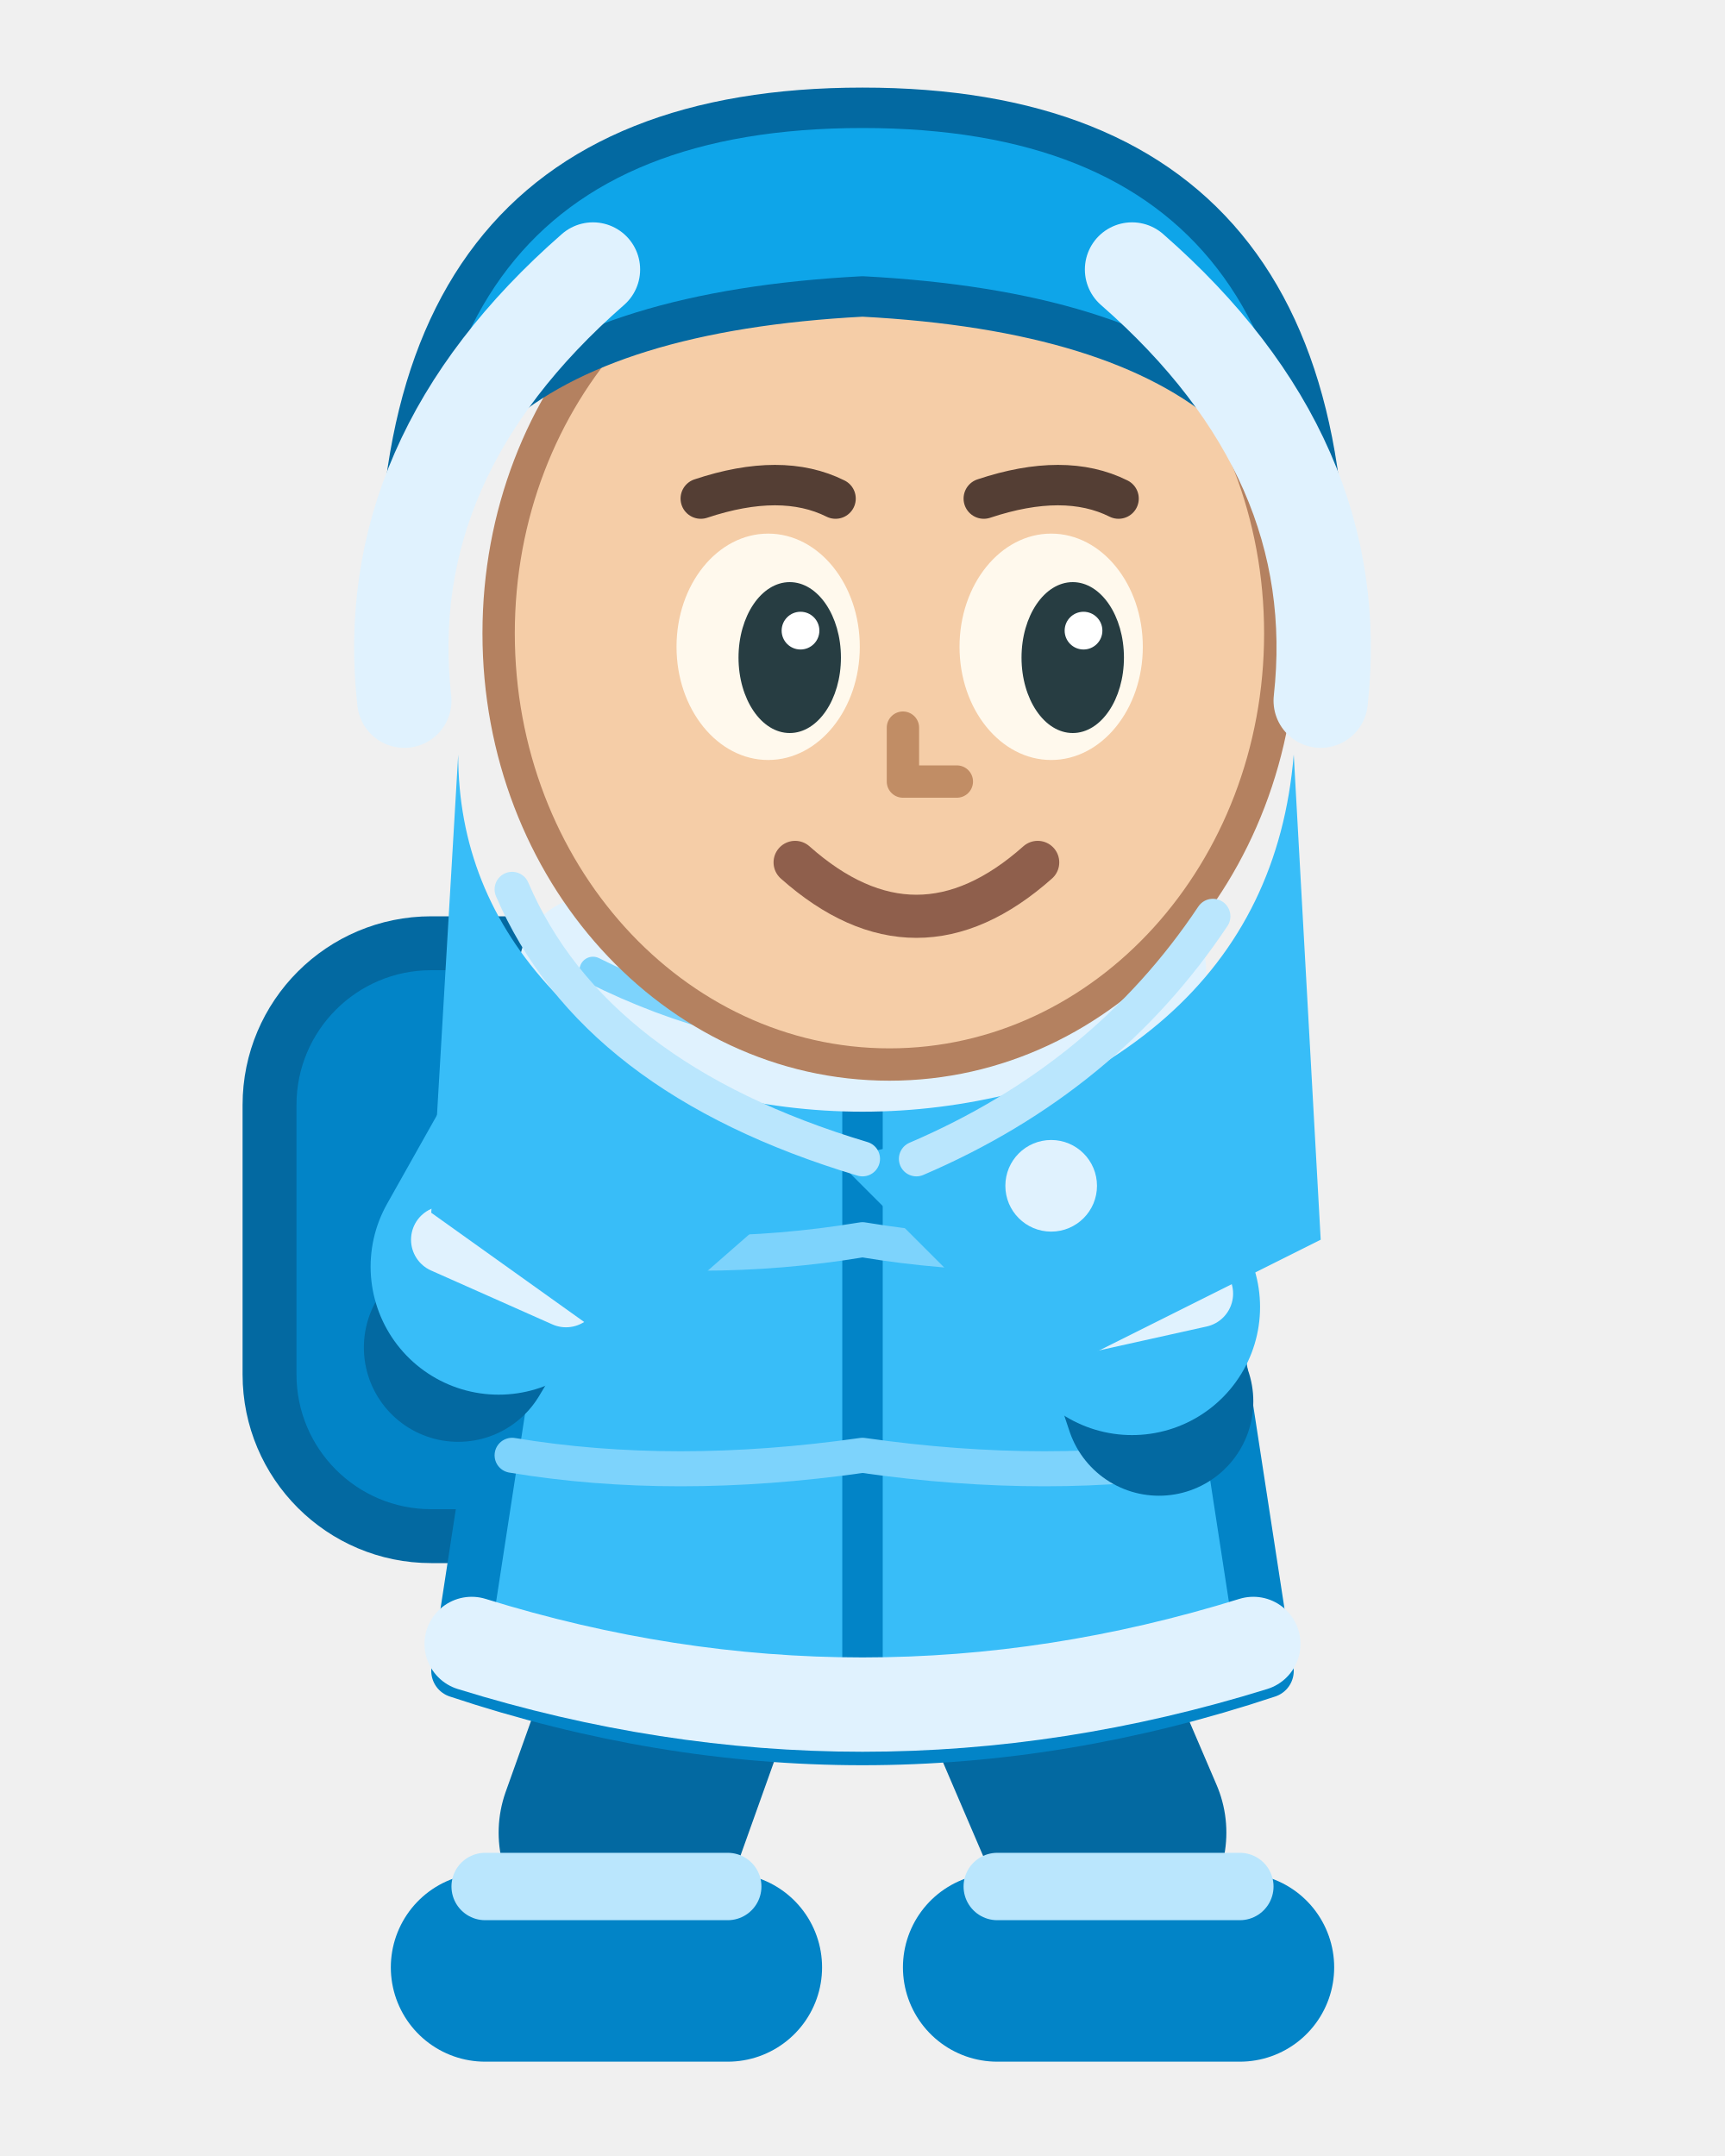
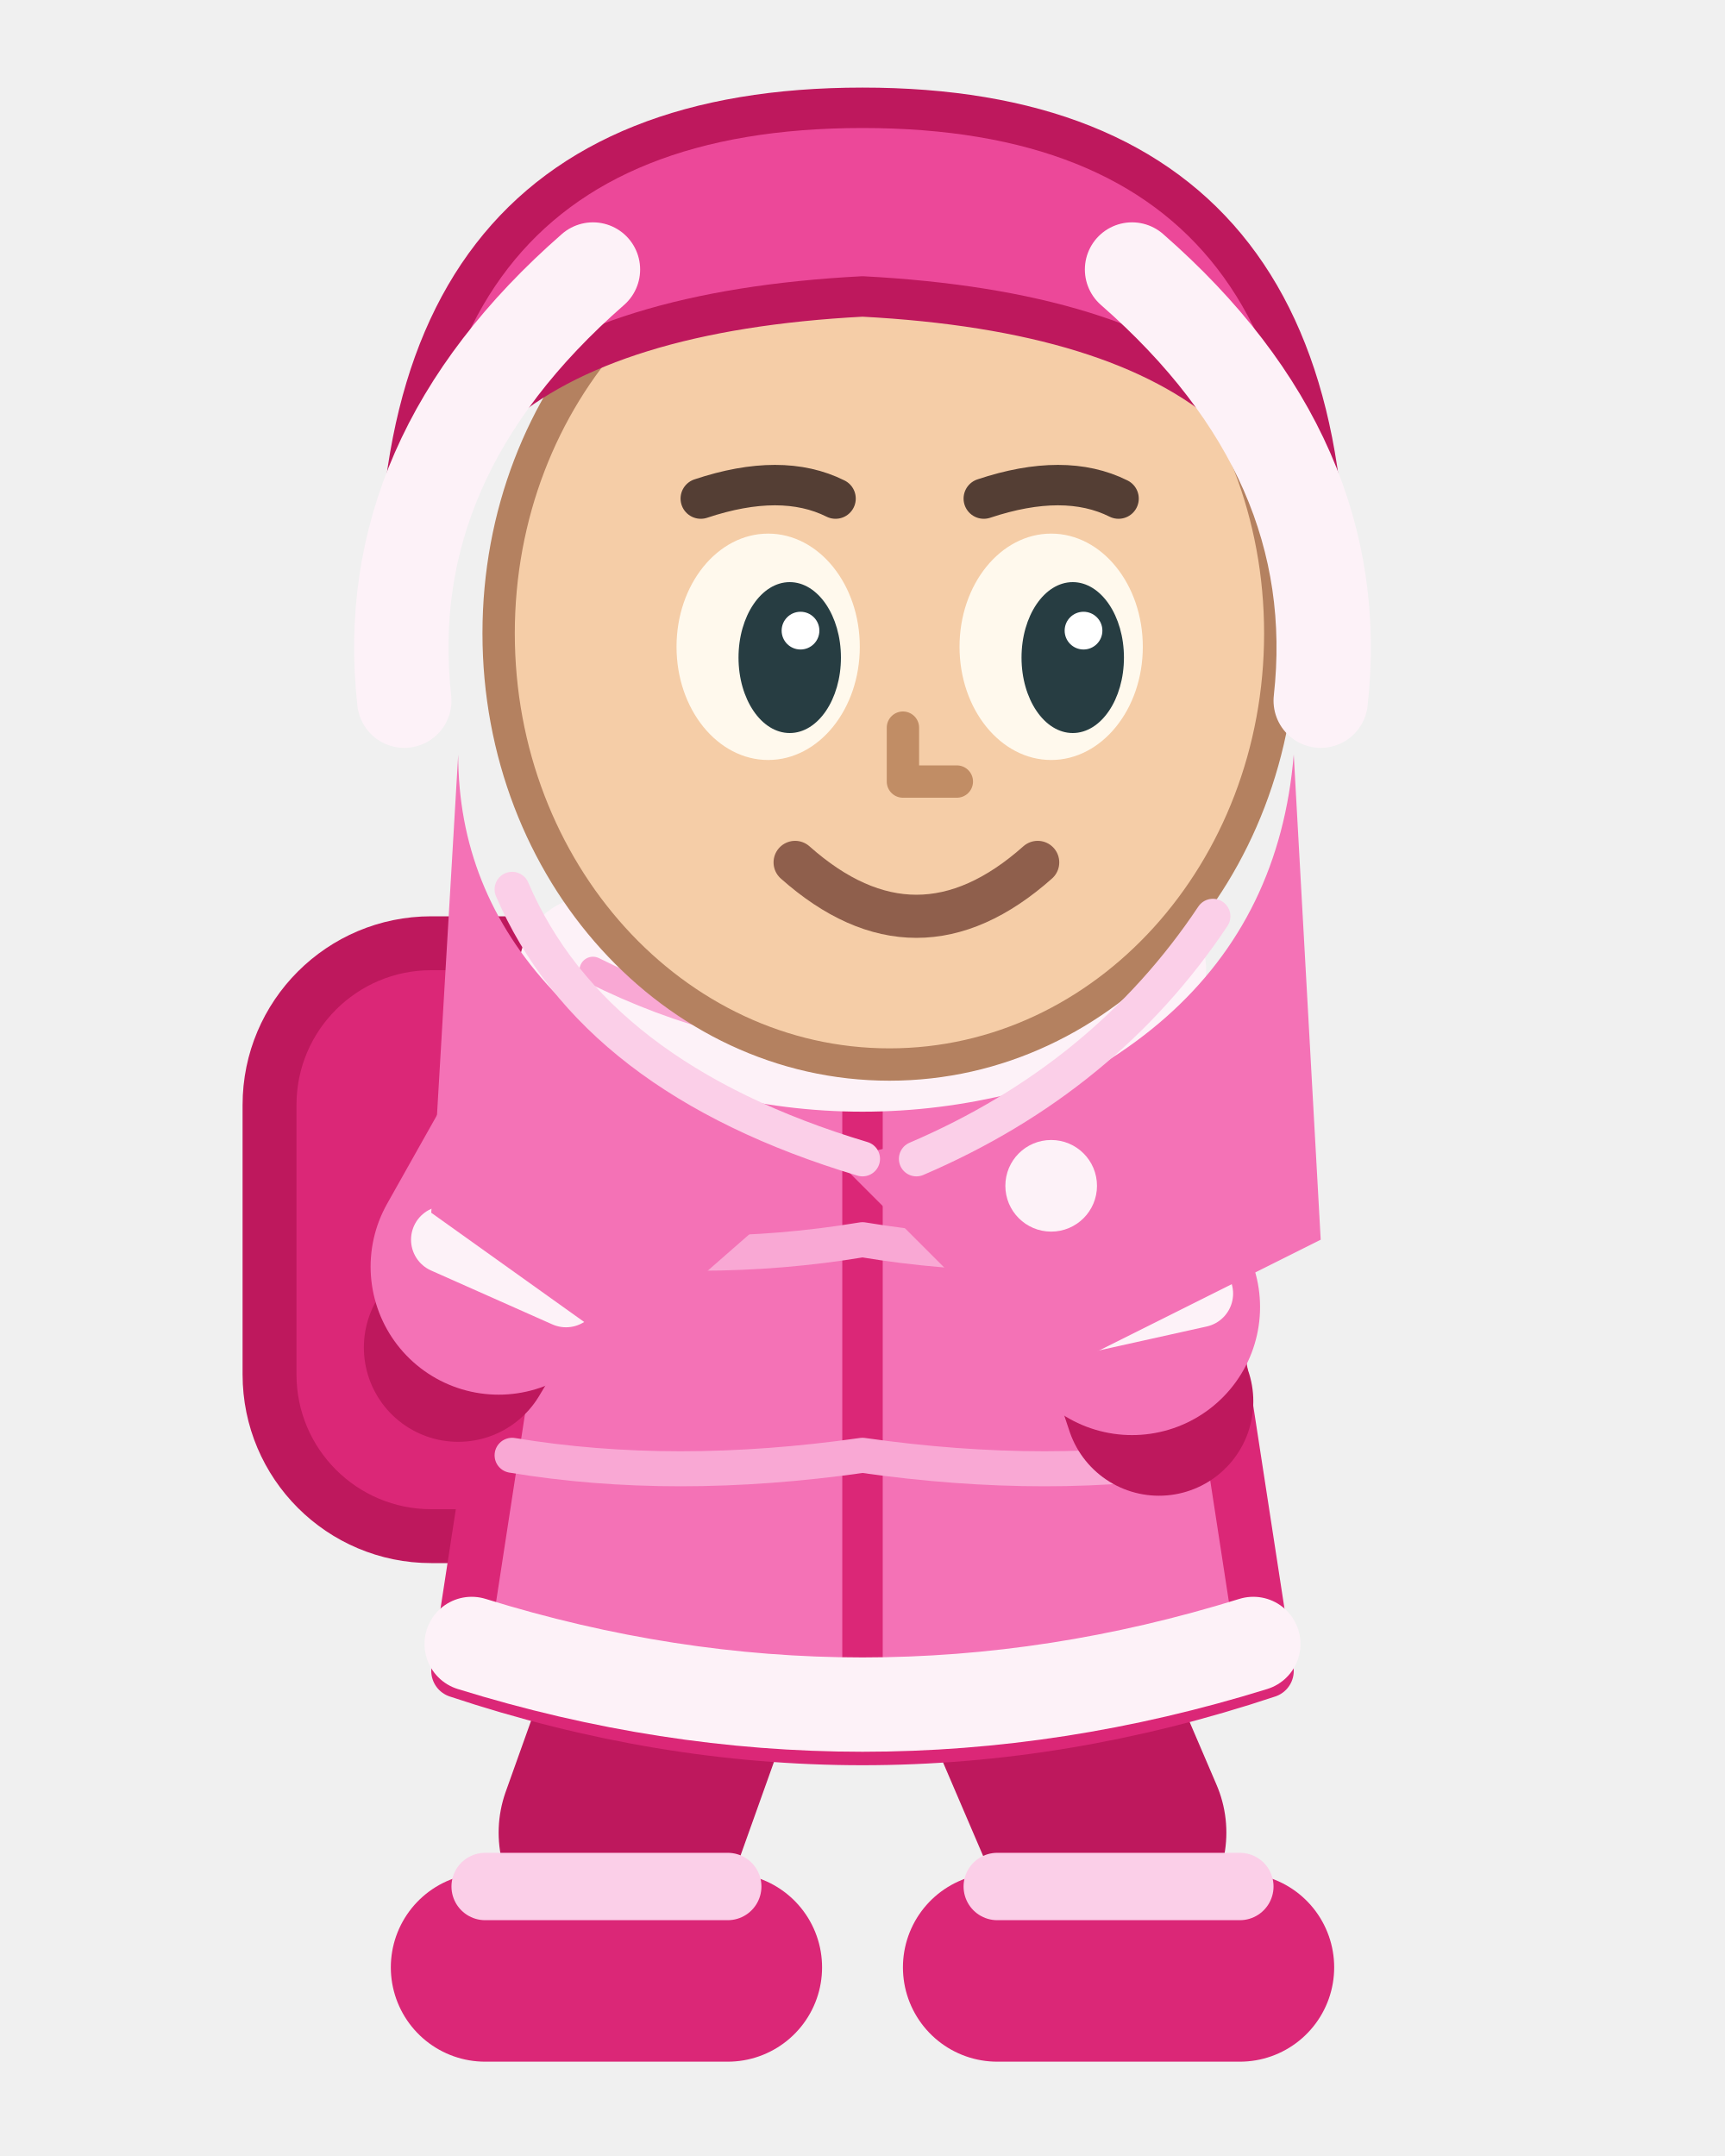
<svg xmlns="http://www.w3.org/2000/svg" width="64" height="80" viewBox="0 0 64 80">
  <g transform="translate(0 0)" stroke-linecap="round" stroke-linejoin="round">
-     <path d="M28 54 L23 68 M35 54 L41 68" stroke="#0369a1" stroke-width="9" />
-     <path d="M18 73h9 M37 73h9" stroke="#0284c7" stroke-width="7" />
-     <path d="M18 70h9 M37 70h9" stroke="#bae6fd" stroke-width="2.5" />
+     <path d="M28 54 L23 68 M35 54 L41 68" stroke="#be185d" stroke-width="9" />
+     <path d="M18 73h9 M37 73h9" stroke="#db2777" stroke-width="7" />
+     <path d="M18 70h9 M37 70h9" stroke="#fbcfe8" stroke-width="2.5" />
    <g transform="translate(0 1)">
-       <rect x="10" y="34" width="18" height="22" rx="6" fill="#0284c7" stroke="#0369a1" stroke-width="2" />
-       <path d="M21 35 Q32 32 43 35 L47 61 Q32 66 17 61 Z" fill="#38bdf8" stroke="#0284c7" stroke-width="2" />
-       <path d="M32 37 L32 63" stroke="#0284c7" stroke-width="1.5" />
-       <path d="M20 45 Q26 46 32 45 M32 45 Q38 46 44 45 M19 53 Q25 54 32 53 M32 53 Q39 54 45 53" fill="none" stroke="#7dd3fc" stroke-width="1.3" />
-       <path d="M17.5 60 Q32 64.5 46.5 60" fill="none" stroke="#e0f2fe" stroke-width="3.5" />
-       <path d="M23 39 L17 49" stroke="#0369a1" stroke-width="7" />
-       <path d="M23 38 L18.5 46" stroke="#38bdf8" stroke-width="9.5" />
-       <path d="M16.5 45 L21 47" stroke="#e0f2fe" stroke-width="2.5" />
-       <path d="M39 39 L43 51" stroke="#0369a1" stroke-width="7" />
-       <path d="M39 39 L42 47.5" stroke="#38bdf8" stroke-width="9.5" />
-       <path d="M40 48 L44.5 47" stroke="#e0f2fe" stroke-width="2.5" />
+       <rect x="10" y="34" width="18" height="22" rx="6" fill="#db2777" stroke="#be185d" stroke-width="2" />
+       <path d="M21 35 Q32 32 43 35 L47 61 Q32 66 17 61 Z" fill="#f472b6" stroke="#db2777" stroke-width="2" />
+       <path d="M32 37 L32 63" stroke="#db2777" stroke-width="1.5" />
+       <path d="M20 45 Q26 46 32 45 M32 45 Q38 46 44 45 M19 53 Q25 54 32 53 M32 53 Q39 54 45 53" fill="none" stroke="#f9a8d4" stroke-width="1.3" />
+       <path d="M17.5 60 Q32 64.5 46.5 60" fill="none" stroke="#fdf2f8" stroke-width="3.5" />
+       <path d="M23 39 L17 49" stroke="#be185d" stroke-width="7" />
+       <path d="M23 38 L18.5 46" stroke="#f472b6" stroke-width="9.5" />
+       <path d="M16.5 45 L21 47" stroke="#fdf2f8" stroke-width="2.5" />
+       <path d="M39 39 L43 51" stroke="#be185d" stroke-width="7" />
+       <path d="M39 39 L42 47.5" stroke="#f472b6" stroke-width="9.5" />
+       <path d="M40 48 L44.5 47" stroke="#fdf2f8" stroke-width="2.5" />
    </g>
    <g transform="translate(0 1)">
      <rect x="28" y="28" width="10" height="10" rx="4" fill="#e6a777" />
-       <path d="M22 35 Q32 40 42 35" fill="none" stroke="#e0f2fe" stroke-width="5.5" />
-       <path d="M22 35 Q32 40 42 35" fill="none" stroke="#7dd3fc" stroke-width="1" />
+       <path d="M22 35 Q32 40 42 35" fill="none" stroke="#fdf2f8" stroke-width="5.5" />
+       <path d="M22 35 Q32 40 42 35" fill="none" stroke="#f9a8d4" stroke-width="1" />
      <ellipse cx="33" cy="22.5" rx="14.5" ry="16" fill="#f5cda7" stroke="#b48160" stroke-width="1.2" />
-       <path d="M17 27Q17 37 31 42L23 49L16 44Z" fill="#38bdf8" />
-       <path d="M48 27Q47 39 31 42L39 50L49 45Z" fill="#38bdf8" />
-       <path d="M19 32Q22 39 32 42M45 33Q41 39 34 42" fill="none" stroke="#bae6fd" stroke-width="1.3" />
-       <circle cx="39" cy="43" r="1.7" fill="#e0f2fe" />
+       <path d="M17 27Q17 37 31 42L23 49L16 44Z" fill="#f472b6" />
+       <path d="M48 27Q47 39 31 42L39 50L49 45Z" fill="#f472b6" />
+       <path d="M19 32Q22 39 32 42M45 33Q41 39 34 42" fill="none" stroke="#fbcfe8" stroke-width="1.3" />
+       <circle cx="39" cy="43" r="1.7" fill="#fdf2f8" />
      <ellipse cx="28.5" cy="23" rx="3.4" ry="4.2" fill="#fff9ed" />
      <ellipse cx="39" cy="23" rx="3.4" ry="4.2" fill="#fff9ed" />
      <ellipse cx="29.3" cy="23.4" rx="1.9" ry="2.8" fill="#273d42" />
      <ellipse cx="39.8" cy="23.4" rx="1.9" ry="2.8" fill="#273d42" />
      <circle cx="29.7" cy="22.4" r="0.7" fill="#fff" />
      <circle cx="40.2" cy="22.4" r="0.7" fill="#fff" />
      <path d="M26 17.5q3-1 5 0 M36.5 17.5q3-1 5 0" fill="none" stroke="#543e34" stroke-width="1.5" />
      <path d="M33.5 26v2h2" fill="none" stroke="#c18d65" stroke-width="1.2" />
      <path d="M29.5 31q4.5 4 9 0" fill="none" stroke="#8f5f4c" stroke-width="1.6" />
-       <path d="M15 25 Q13 3 32 3 Q51 3 49 25 Q51 11 32 10 Q13 11 15 25 Z" fill="#0ea5e9" stroke="#0369a1" stroke-width="1.5" />
-       <path d="M15 25 Q14 16 22 9 M49 25 Q50 16 42 9" fill="none" stroke="#e0f2fe" stroke-width="3.5" stroke-linecap="round" />
+       <path d="M15 25 Q13 3 32 3 Q51 3 49 25 Q51 11 32 10 Q13 11 15 25 Z" fill="#ec4899" stroke="#be185d" stroke-width="1.5" />
+       <path d="M15 25 Q14 16 22 9 M49 25 Q50 16 42 9" fill="none" stroke="#fdf2f8" stroke-width="3.5" stroke-linecap="round" />
    </g>
  </g>
</svg>
